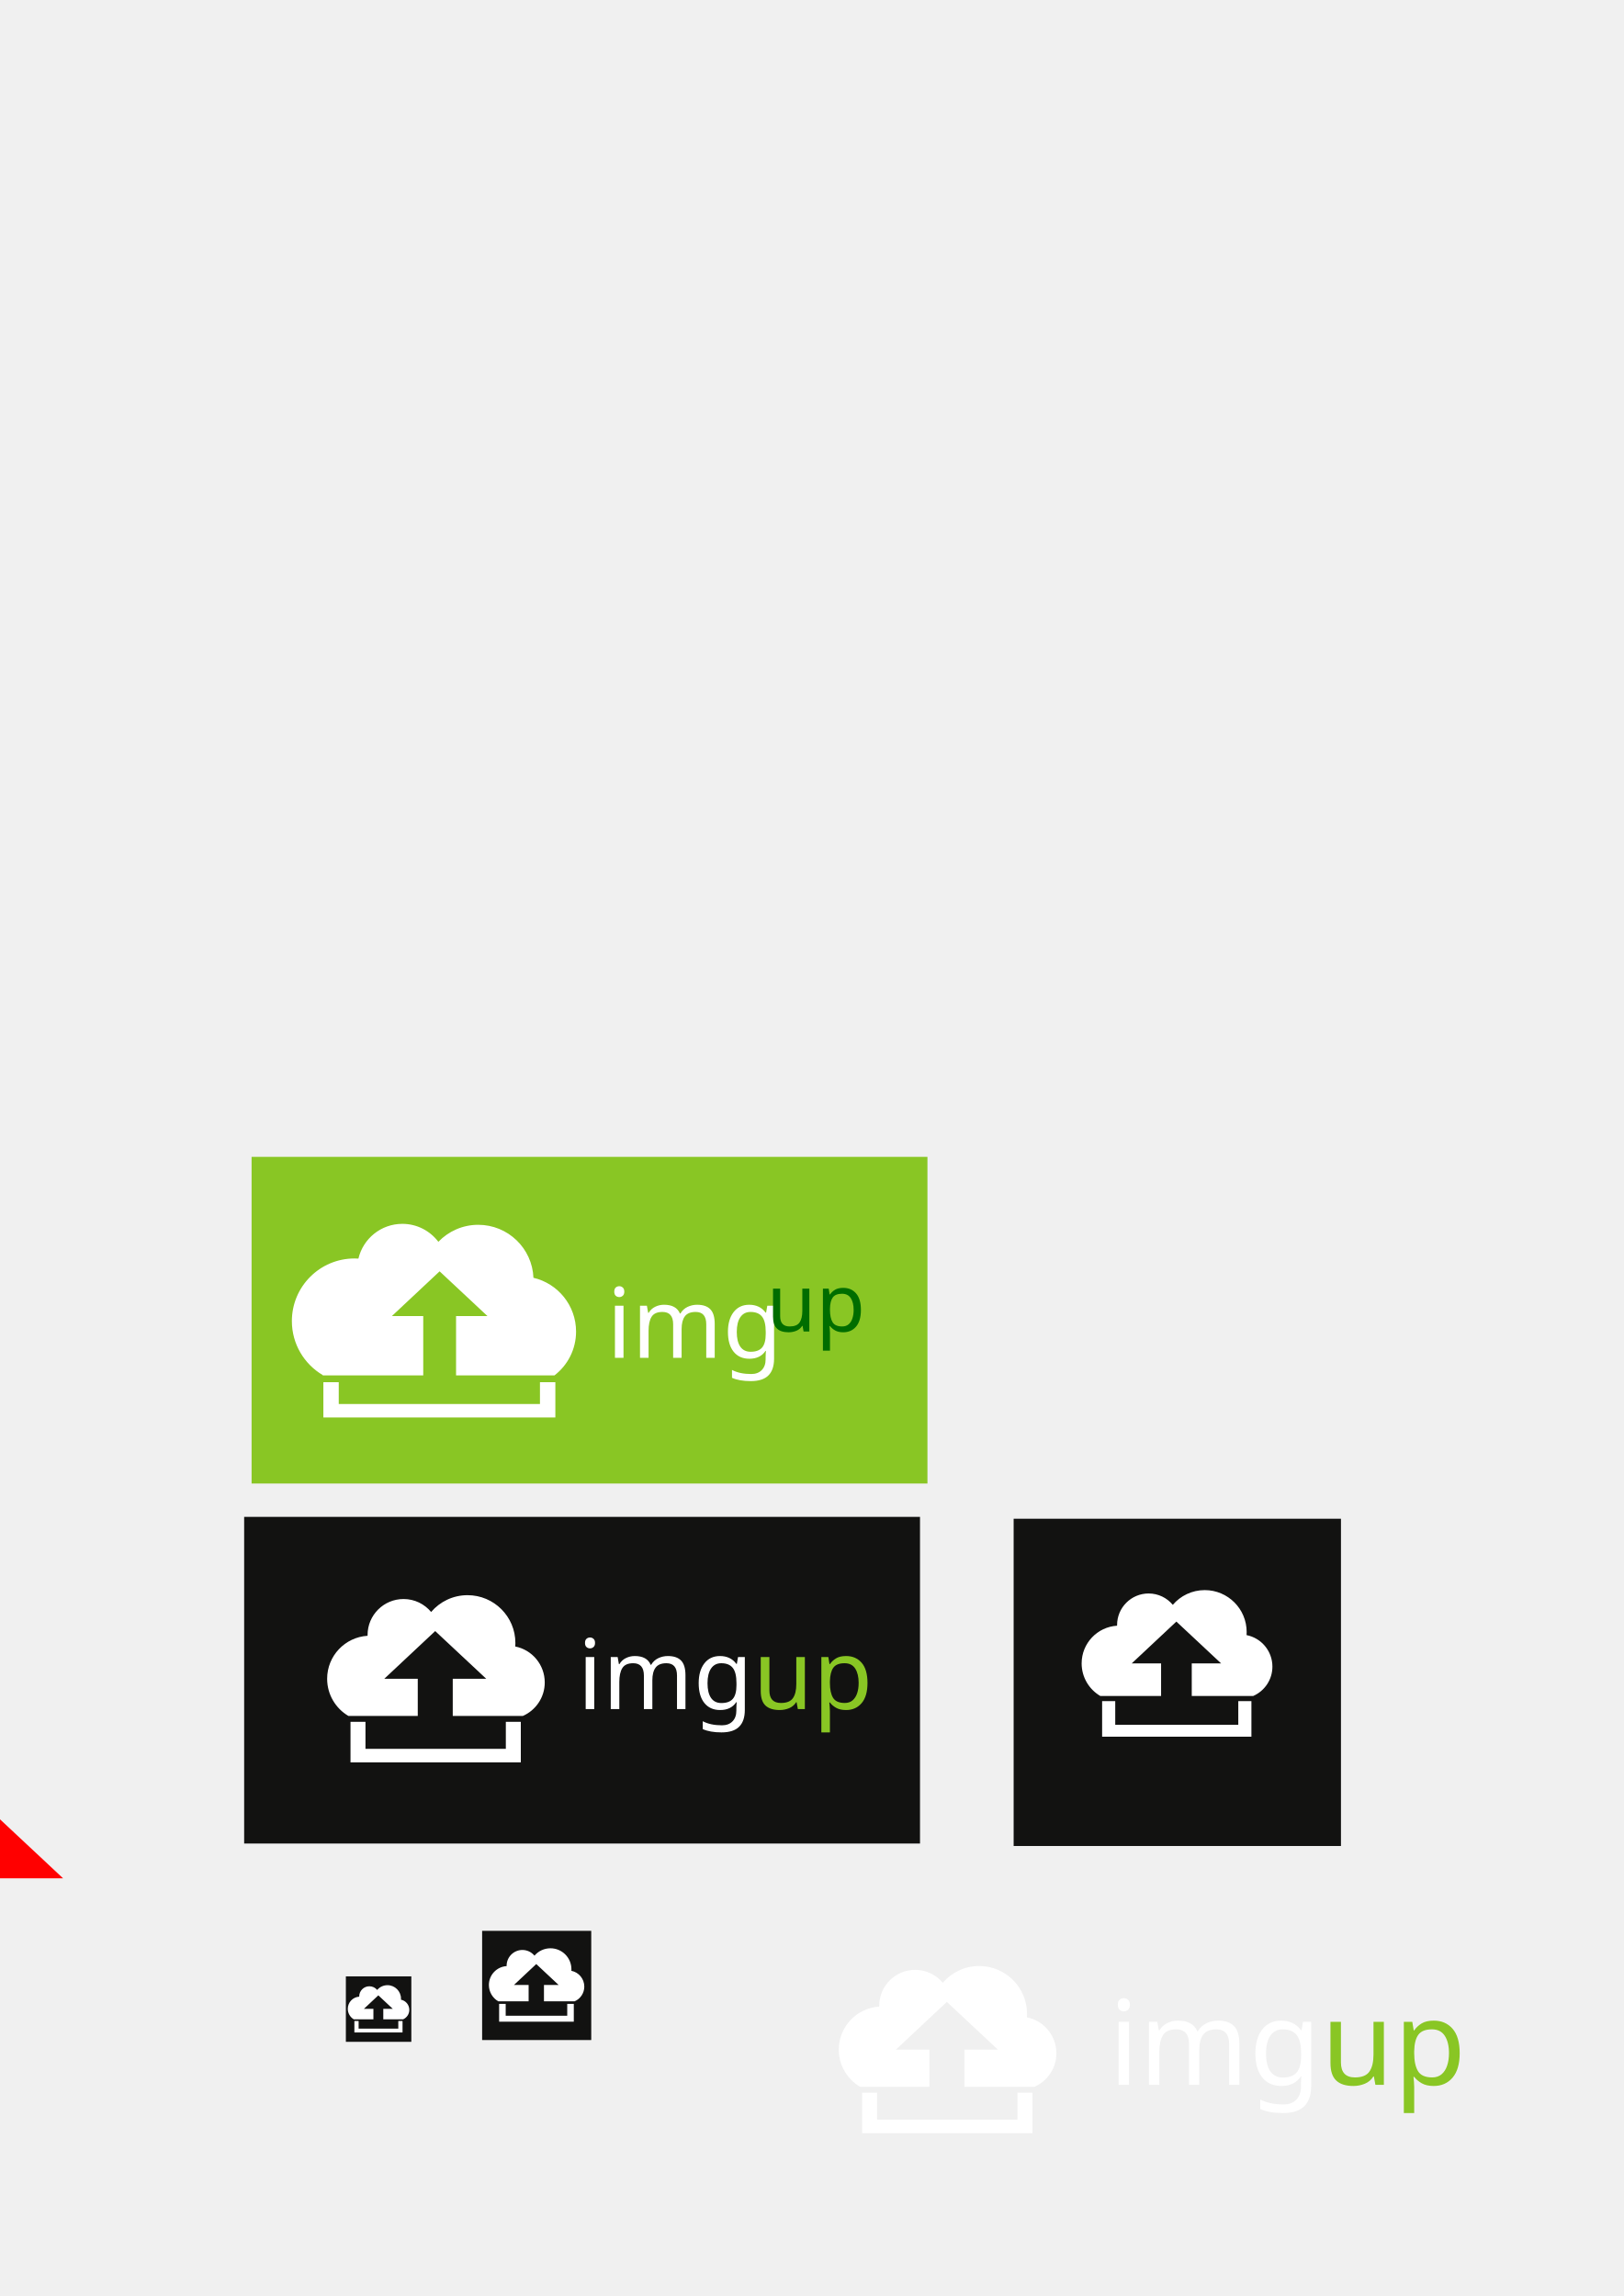
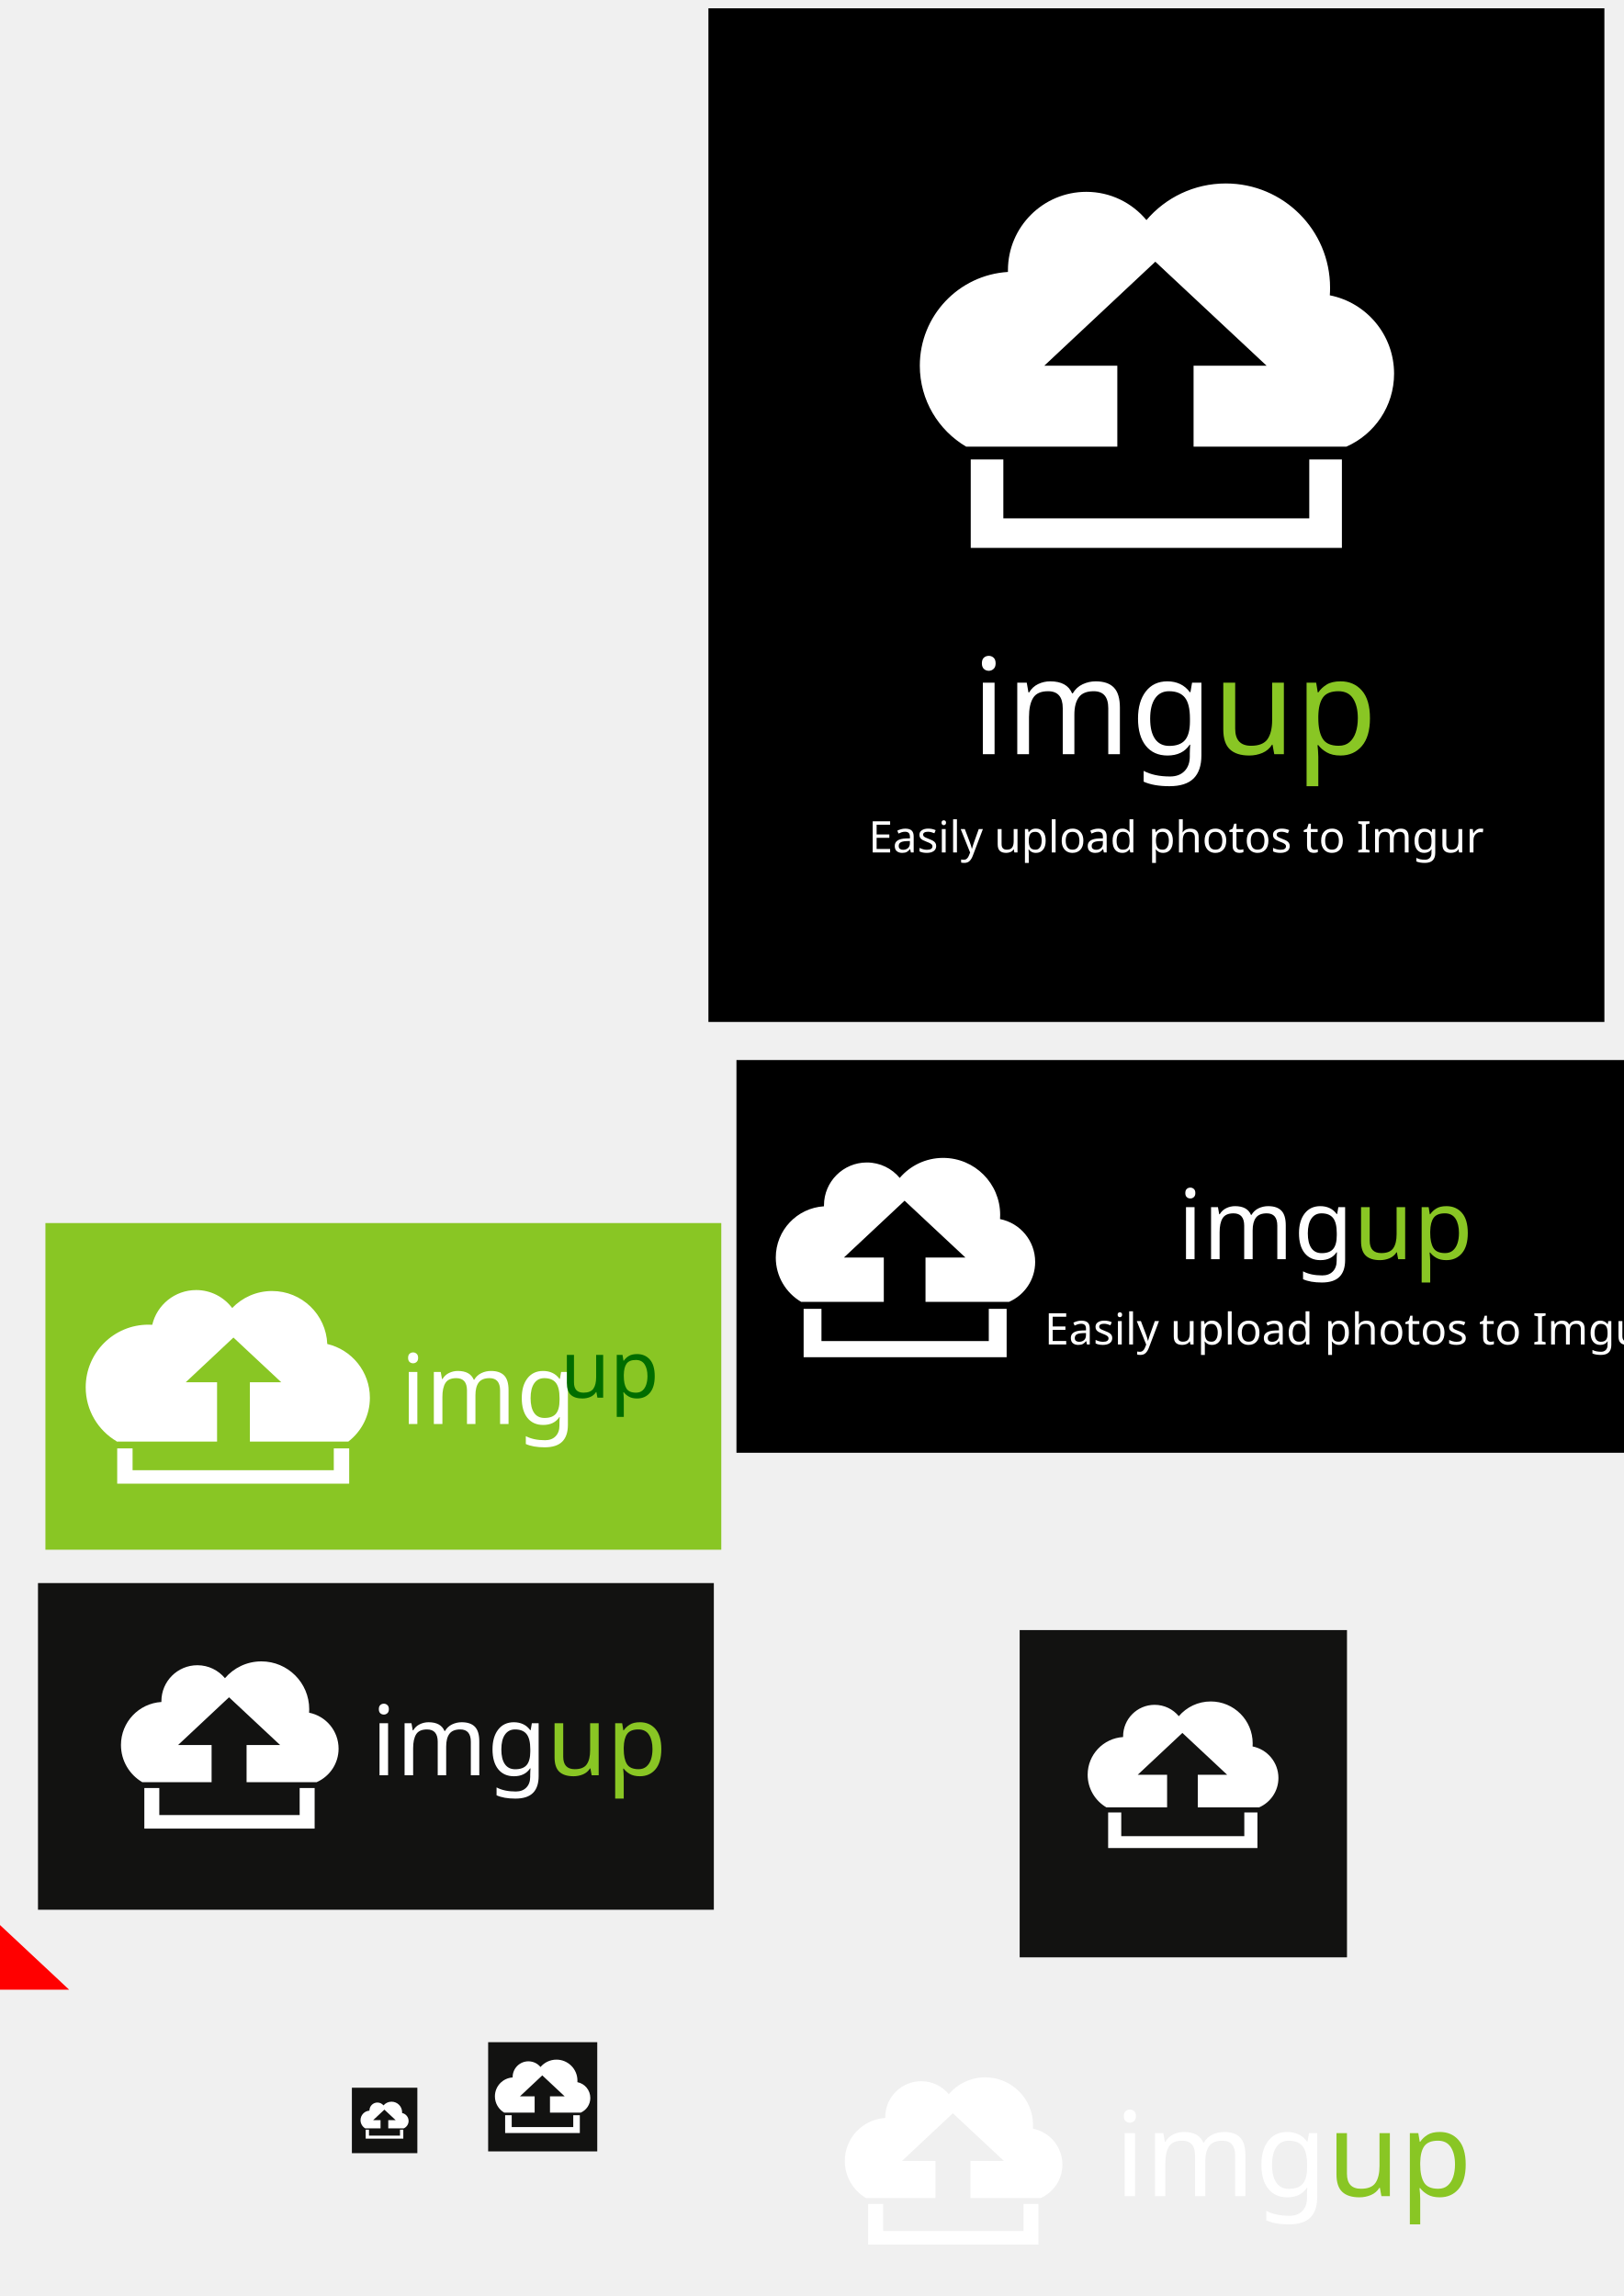
<svg xmlns="http://www.w3.org/2000/svg" width="744.094" height="1052.362" id="svg2" version="1.1">
  <defs id="defs4">
    </defs>
  <g id="layer1">
-     <rect style="fill:#89c624;fill-opacity:1;stroke:#89c624;stroke-width:0.278;stroke-opacity:0" id="rect3757" width="309.722" height="149.722" x="115.297" y="530.241" />
-     <path style="fill:#ffffff;fill-opacity:1;fill-rule:evenodd;stroke:#000000;stroke-width:0.198px;stroke-linecap:butt;stroke-linejoin:miter;stroke-opacity:0" d="m 184.376,560.947 c -9.782,0 -17.977,6.795 -20.123,15.923 -0.593,-0.036 -1.192,-0.056 -1.794,-0.056 -15.852,0 -28.703,12.851 -28.703,28.703 0,10.536 5.679,19.746 14.141,24.738 l 0,0.142 46.061,0 0,-27.181 -14.376,0 21.88,-20.507 21.93,20.507 -14.395,0 0,27.181 45.109,0 c 6.012,-4.629 9.885,-11.899 9.885,-20.074 0,-11.993 -8.334,-22.04 -19.529,-24.658 -0.547,-13.501 -11.666,-24.28 -25.301,-24.28 -7.182,0 -13.665,2.991 -18.274,7.794 -3.773,-5 -9.764,-8.234 -16.511,-8.234 z" id="path2985" />
-     <rect style="fill:#ff0000;fill-opacity:1;stroke:#000000;stroke-width:0.795;stroke-opacity:0" id="rect3798" width="65.384" height="157.348" x="-99.067" y="860.831" />
-     <path style="fill:#ff0000;fill-opacity:1;stroke:#ff0000;stroke-width:1.03px;stroke-linecap:butt;stroke-linejoin:miter;stroke-opacity:0" d="m -161.592,860.919 190.506,0 -95.348,-89.167 z" id="path3812" />
-     <path style="fill:#ffffff;fill-opacity:1;stroke:#000000;stroke-width:0.217;stroke-opacity:0" d="m 148.192,633.523 0,16.167 106.311,0 0,-16.167 -7.054,0 0,9.999 -92.209,0 0,-9.999 -7.048,0 z" id="rect3837" />
-     <text xml:space="preserve" style="font-size:44.516px;font-style:normal;font-variant:normal;font-weight:normal;font-stretch:normal;line-height:125%;letter-spacing:0px;word-spacing:0px;fill:#000000;fill-opacity:1;stroke:none;font-family:Segoe UI Light;-inkscape-font-specification:Segoe UI Light" x="278.032" y="622.34" id="text3846">
-       <tspan id="tspan3848" x="278.032" y="622.34" style="font-style:normal;font-variant:normal;font-weight:300;font-stretch:normal;fill:#ffffff;font-family:Segoe UI Semilight;-inkscape-font-specification:Segoe UI Semilight Light">img</tspan>
+     <rect style="fill:#89c624;fill-opacity:1;stroke:#89c624;stroke-width:0.278;stroke-opacity:0" id="rect3757" width="309.722" height="149.722" x="20.815" y="560.586" />
+     <path style="fill:#ffffff;fill-opacity:1;fill-rule:evenodd;stroke:#000000;stroke-width:0.198px;stroke-linecap:butt;stroke-linejoin:miter;stroke-opacity:0" d="m 89.894,591.292 c -9.782,0 -17.977,6.795 -20.123,15.923 -0.593,-0.036 -1.192,-0.056 -1.794,-0.056 -15.852,0 -28.703,12.851 -28.703,28.703 0,10.536 5.679,19.746 14.141,24.738 l 0,0.142 46.061,0 0,-27.181 -14.376,0 21.88,-20.507 21.93,20.507 -14.395,0 0,27.181 45.109,0 c 6.012,-4.629 9.885,-11.899 9.885,-20.074 0,-11.993 -8.334,-22.04 -19.529,-24.658 -0.547,-13.501 -11.666,-24.28 -25.301,-24.28 -7.182,0 -13.665,2.991 -18.274,7.794 -3.773,-5 -9.764,-8.234 -16.511,-8.234 z" id="path2985" />
+     <rect style="fill:#ff0000;fill-opacity:1;stroke:#000000;stroke-width:0.795;stroke-opacity:0" id="rect3798" width="65.384" height="157.348" x="-96.308" y="911.865" />
+     <path style="fill:#ff0000;fill-opacity:1;stroke:#ff0000;stroke-width:1.03px;stroke-linecap:butt;stroke-linejoin:miter;stroke-opacity:0" d="m -158.834,911.953 190.506,0 -95.348,-89.167 z" id="path3812" />
+     <path style="fill:#ffffff;fill-opacity:1;stroke:#000000;stroke-width:0.217;stroke-opacity:0" d="m 53.71,663.868 0,16.167 106.311,0 0,-16.167 -7.054,0 0,9.999 -92.209,0 0,-9.999 -7.048,0 z" id="rect3837" />
+     <text xml:space="preserve" style="font-size:44.516px;font-style:normal;font-variant:normal;font-weight:normal;font-stretch:normal;line-height:125%;letter-spacing:0px;word-spacing:0px;fill:#000000;fill-opacity:1;stroke:none;font-family:Segoe UI Light;-inkscape-font-specification:Segoe UI Light" x="183.55" y="652.684" id="text3846">
+       <tspan id="tspan3848" x="183.55" y="652.684" style="font-style:normal;font-variant:normal;font-weight:300;font-stretch:normal;fill:#ffffff;font-family:Segoe UI Semilight;-inkscape-font-specification:Segoe UI Semilight Light">img</tspan>
    </text>
-     <text xml:space="preserve" style="font-size:36.64px;font-style:normal;font-weight:normal;line-height:125%;letter-spacing:0px;word-spacing:0px;fill:#006d00;fill-opacity:1;stroke:none;font-family:Sans" x="351.366" y="610.287" id="text3850">
-       <tspan id="tspan3852" x="351.366" y="610.287" style="font-style:normal;font-variant:normal;font-weight:300;font-stretch:normal;fill:#006d00;fill-opacity:1;font-family:Segoe UI Semilight;-inkscape-font-specification:Segoe UI Semilight Light">up</tspan>
+     <text xml:space="preserve" style="font-size:36.64px;font-style:normal;font-weight:normal;line-height:125%;letter-spacing:0px;word-spacing:0px;fill:#006d00;fill-opacity:1;stroke:none;font-family:Sans" x="256.884" y="640.632" id="text3850">
+       <tspan id="tspan3852" x="256.884" y="640.632" style="font-style:normal;font-variant:normal;font-weight:300;font-stretch:normal;fill:#006d00;fill-opacity:1;font-family:Segoe UI Semilight;-inkscape-font-specification:Segoe UI Semilight Light">up</tspan>
    </text>
-     <rect style="fill:#121211;fill-opacity:1;stroke:#89c624;stroke-width:0.278;stroke-opacity:0" id="rect3757-4" width="309.722" height="149.722" x="111.889" y="695.251" />
-     <path style="fill:#ffffff;fill-opacity:1;stroke:#000000;stroke-width:0.159;stroke-opacity:0" d="m 160.627,789.188 0,18.597 78.045,0 0,-18.597 -6.861,0 0,12.387 -64.328,0 0,-12.387 z" id="rect3837-9" />
-     <text xml:space="preserve" style="font-size:44.516px;font-style:normal;font-variant:normal;font-weight:normal;font-stretch:normal;line-height:125%;letter-spacing:0px;word-spacing:0px;fill:#000000;fill-opacity:1;stroke:none;font-family:Segoe UI Light;-inkscape-font-specification:Segoe UI Light" x="264.624" y="783.35" id="text3846-4">
-       <tspan id="tspan3848-8" x="264.624" y="783.35" style="font-style:normal;font-variant:normal;font-weight:300;font-stretch:normal;fill:#ffffff;font-family:Segoe UI Semilight;-inkscape-font-specification:Segoe UI Semilight Light">img<tspan style="fill:#89c624;fill-opacity:1" id="tspan3890">up</tspan>
+     <rect style="fill:#121211;fill-opacity:1;stroke:#89c624;stroke-width:0.278;stroke-opacity:0" id="rect3757-4" width="309.722" height="149.722" x="17.407" y="725.596" />
+     <path style="fill:#ffffff;fill-opacity:1;stroke:#000000;stroke-width:0.159;stroke-opacity:0" d="m 66.145,819.533 0,18.597 78.045,0 0,-18.597 -6.861,0 0,12.387 -64.328,0 0,-12.387 z" id="rect3837-9" />
+     <text xml:space="preserve" style="font-size:44.516px;font-style:normal;font-variant:normal;font-weight:normal;font-stretch:normal;line-height:125%;letter-spacing:0px;word-spacing:0px;fill:#000000;fill-opacity:1;stroke:none;font-family:Segoe UI Light;-inkscape-font-specification:Segoe UI Light" x="170.142" y="813.695" id="text3846-4">
+       <tspan id="tspan3848-8" x="170.142" y="813.695" style="font-style:normal;font-variant:normal;font-weight:300;font-stretch:normal;fill:#ffffff;font-family:Segoe UI Semilight;-inkscape-font-specification:Segoe UI Semilight Light">img<tspan style="fill:#89c624;fill-opacity:1" id="tspan3890">up</tspan>
      </tspan>
    </text>
    <flowRoot xml:space="preserve" id="flowRoot3892" style="fill:black;stroke:none;stroke-opacity:1;stroke-width:1px;stroke-linejoin:miter;stroke-linecap:butt;fill-opacity:1;font-family:Sans;font-style:normal;font-weight:normal;font-size:40px;line-height:125%;letter-spacing:0px;word-spacing:0px">
      <flowRegion id="flowRegion3894">
        <rect id="rect3896" width="280.368" height="111.016" x="193.394" y="765.277" />
      </flowRegion>
      <flowPara id="flowPara3898" />
    </flowRoot>
-     <path style="fill:#ffffff;fill-opacity:1;stroke:#89c624;stroke-width:0.85;stroke-opacity:0" d="m 214.264,731.144 c -6.684,0 -12.67,2.984 -16.691,7.701 -3.021,-3.627 -7.554,-5.94 -12.643,-5.94 -9.095,0 -16.48,7.385 -16.48,16.48 0,0.124 -0.003,0.244 0,0.368 -10.341,0.635 -18.531,9.212 -18.531,19.713 0,7.258 3.92,13.596 9.752,17.032 l 20.029,0 11.749,0 0,-17.032 -15.35,0 23.341,-21.869 23.393,21.869 -15.35,0 0,17.032 18.662,0 12.932,0 0.526,0 c 5.906,-2.597 10.041,-8.484 10.041,-15.35 0,-8.153 -5.803,-14.962 -13.51,-16.48 0.038,-0.531 0.052,-1.063 0.052,-1.603 0,-12.108 -9.814,-21.921 -21.921,-21.921 z" id="path3904" />
-     <path style="fill:none;stroke:none;stroke-width:1px;stroke-linecap:butt;stroke-linejoin:miter;stroke-opacity:1" d="m 192.5,745.862 -25.875,21 -8,31.875 80.5,-1 -18.25,-52.625 z" id="path3920" />
+     <path style="fill:#ffffff;fill-opacity:1;stroke:#89c624;stroke-width:0.85;stroke-opacity:0" d="m 119.782,761.489 c -6.684,0 -12.67,2.984 -16.691,7.701 -3.021,-3.627 -7.554,-5.94 -12.643,-5.94 -9.095,0 -16.48,7.385 -16.48,16.48 0,0.124 -0.003,0.244 0,0.368 -10.341,0.635 -18.531,9.212 -18.531,19.713 0,7.258 3.92,13.596 9.752,17.032 l 20.029,0 11.749,0 0,-17.032 -15.35,0 23.341,-21.869 23.393,21.869 -15.35,0 0,17.032 18.662,0 12.932,0 0.526,0 c 5.906,-2.597 10.041,-8.484 10.041,-15.35 0,-8.153 -5.803,-14.962 -13.51,-16.48 0.038,-0.531 0.052,-1.063 0.052,-1.603 0,-12.108 -9.814,-21.921 -21.921,-21.921 z" id="path3904" />
+     <path style="fill:none;stroke:none" d="m 98.018,776.207 -25.875,21 -8,31.875 80.5,-1 -18.25,-52.625 z" id="path3920" />
    <g id="g3942" transform="matrix(0.2916572,0,0,0.2916572,138.4075,559.1912)" />
-     <rect style="fill:#121211;fill-opacity:1;stroke:none" id="rect3950" width="30" height="30" x="158.5" y="905.862" />
-     <path style="fill:#ffffff;fill-opacity:1;stroke:#000000;stroke-width:0.045;stroke-opacity:0" d="m 162.404,926.312 0,5.258 22.065,0 0,-5.258 -1.94,0 0,3.502 -18.187,0 0,-3.502 z" id="rect3837-9-2" />
-     <path style="fill:#ffffff;fill-opacity:1;stroke:#89c624;stroke-width:0.24;stroke-opacity:0" d="m 177.569,909.902 c -1.89,0 -3.582,0.844 -4.719,2.177 -0.854,-1.025 -2.136,-1.679 -3.574,-1.679 -2.571,0 -4.659,2.088 -4.659,4.659 0,0.035 -8.5e-4,0.069 0,0.104 -2.924,0.18 -5.239,2.605 -5.239,5.573 0,2.052 1.108,3.844 2.757,4.815 l 5.663,0 3.322,0 0,-4.815 -4.34,0 6.599,-6.183 6.614,6.183 -4.34,0 0,4.815 5.276,0 3.656,0 0.149,0 c 1.67,-0.734 2.839,-2.399 2.839,-4.34 0,-2.305 -1.641,-4.23 -3.82,-4.659 0.01,-0.15 0.015,-0.301 0.015,-0.453 0,-3.423 -2.775,-6.198 -6.198,-6.198 z" id="path3904-9" />
-     <rect style="fill:#121211;fill-opacity:1;stroke:none" id="rect3950-1" width="150.001" height="150" x="464.523" y="696.106" />
-     <path style="fill:#ffffff;fill-opacity:1;stroke:#000000;stroke-width:0.139;stroke-opacity:0" d="m 505.07,779.703 0,16.303 68.417,0 0,-16.303 -6.015,0 0,10.859 -56.392,0 0,-10.859 z" id="rect3837-9-2-3" />
-     <path style="fill:#ffffff;fill-opacity:1;stroke:#89c624;stroke-width:0.745;stroke-opacity:0" d="m 552.09,728.82 c -5.86,0 -11.106,2.616 -14.632,6.751 -2.648,-3.179 -6.622,-5.207 -11.083,-5.207 -7.973,0 -14.447,6.474 -14.447,14.447 0,0.109 -0.003,0.214 0,0.323 -9.066,0.557 -16.244,8.076 -16.244,17.281 0,6.363 3.437,11.919 8.549,14.931 l 17.558,0 10.3,0 0,-14.931 -13.456,0 20.461,-19.171 20.507,19.171 -13.456,0 0,14.931 16.36,0 11.337,0 0.461,0 c 5.178,-2.276 8.802,-7.438 8.802,-13.456 0,-7.147 -5.087,-13.116 -11.843,-14.447 0.032,-0.465 0.046,-0.932 0.046,-1.406 0,-10.614 -8.603,-19.217 -19.217,-19.217 z" id="path3904-9-5" />
-     <rect style="fill:#121211;fill-opacity:1;stroke:none" id="rect3950-9" width="50" height="50.054" x="220.947" y="884.992" />
-     <path style="fill:#ffffff;fill-opacity:1;stroke:#000000;stroke-width:0.07;stroke-opacity:0" d="m 228.736,918.467 0,8.163 34.22,0 0,-8.163 -3.008,0 0,5.437 -28.205,0 0,-5.437 z" id="rect3837-9-2-8" />
-     <path style="fill:#ffffff;fill-opacity:1;stroke:#89c624;stroke-width:0.373;stroke-opacity:0" d="m 252.253,892.989 c -2.931,0 -5.555,1.31 -7.318,3.38 -1.324,-1.592 -3.312,-2.607 -5.543,-2.607 -3.988,0 -7.226,3.242 -7.226,7.234 0,0.055 -0.001,0.107 0,0.162 -4.534,0.279 -8.125,4.044 -8.125,8.653 0,3.186 1.719,5.968 4.276,7.476 l 8.782,0 5.152,0 0,-7.476 -6.73,0 10.234,-9.599 10.257,9.599 -6.73,0 0,7.476 8.182,0 5.67,0 0.231,0 c 2.59,-1.14 4.402,-3.724 4.402,-6.738 0,-3.579 -2.544,-6.567 -5.924,-7.234 0.016,-0.233 0.023,-0.467 0.023,-0.704 0,-5.314 -4.303,-9.622 -9.611,-9.622 z" id="path3904-9-4" />
-     <path style="fill:#ffffff;fill-opacity:1;stroke:#000000;stroke-width:0.159;stroke-opacity:0" d="m 395.097,959.156 0,18.597 78.045,0 0,-18.597 -6.861,0 0,12.387 -64.328,0 0,-12.387 z" id="rect3837-9-9" />
-     <text xml:space="preserve" style="font-size:53.875px;font-style:normal;font-variant:normal;font-weight:normal;font-stretch:normal;line-height:125%;letter-spacing:0px;word-spacing:0px;fill:#000000;fill-opacity:1;stroke:none;font-family:Segoe UI Light;-inkscape-font-specification:Segoe UI Light" x="508.054" y="955.565" id="text3846-4-7">
-       <tspan id="tspan3848-8-3" x="508.054" y="955.565" style="font-style:normal;font-variant:normal;font-weight:300;font-stretch:normal;fill:#ffffff;font-family:Segoe UI Semilight;-inkscape-font-specification:Segoe UI Semilight Light">img<tspan style="fill:#89c624;fill-opacity:1" id="tspan3890-7">up</tspan>
+     <rect style="fill:#121211;fill-opacity:1;stroke:none" id="rect3950" width="30" height="30" x="161.259" y="956.896" />
+     <path style="fill:#ffffff;fill-opacity:1;stroke:#000000;stroke-width:0.035;stroke-opacity:0" d="m 167.583,976.122 0,4.108 17.24,0 0,-4.108 -1.516,0 0,2.736 -14.21,0 0,-2.736 z" id="rect3837-9-2" />
+     <path style="fill:#ffffff;fill-opacity:1;stroke:#89c624;stroke-width:0.188;stroke-opacity:0" d="m 179.432,963.3 c -1.477,0 -2.799,0.659 -3.687,1.701 -0.667,-0.801 -1.669,-1.312 -2.793,-1.312 -2.009,0 -3.641,1.631 -3.641,3.641 0,0.027 -6.6e-4,0.054 0,0.081 -2.284,0.14 -4.093,2.035 -4.093,4.355 0,1.603 0.866,3.003 2.154,3.762 l 4.424,0 2.595,0 0,-3.762 -3.391,0 5.156,-4.831 5.168,4.831 -3.391,0 0,3.762 4.122,0 2.857,0 0.116,0 c 1.305,-0.574 2.218,-1.874 2.218,-3.391 0,-1.801 -1.282,-3.305 -2.984,-3.641 0.008,-0.117 0.012,-0.235 0.012,-0.354 0,-2.675 -2.168,-4.842 -4.842,-4.842 z" id="path3904-9" />
+     <rect style="fill:#121211;fill-opacity:1;stroke:none" id="rect3950-1" width="150.001" height="150" x="467.282" y="747.14" />
+     <path style="fill:#ffffff;fill-opacity:1;stroke:#000000;stroke-width:0.139;stroke-opacity:0" d="m 507.828,830.737 0,16.303 68.417,0 0,-16.303 -6.015,0 0,10.859 -56.392,0 0,-10.859 z" id="rect3837-9-2-3" />
+     <path style="fill:#ffffff;fill-opacity:1;stroke:#89c624;stroke-width:0.745;stroke-opacity:0" d="m 554.848,779.854 c -5.86,0 -11.106,2.616 -14.632,6.751 -2.648,-3.179 -6.622,-5.207 -11.083,-5.207 -7.973,0 -14.447,6.474 -14.447,14.447 0,0.109 -0.003,0.214 0,0.323 -9.066,0.557 -16.244,8.076 -16.244,17.281 0,6.363 3.437,11.919 8.549,14.931 l 17.558,0 10.3,0 0,-14.931 -13.456,0 20.461,-19.171 20.507,19.171 -13.456,0 0,14.931 16.36,0 11.337,0 0.461,0 c 5.178,-2.276 8.802,-7.438 8.802,-13.456 0,-7.147 -5.087,-13.116 -11.843,-14.447 0.032,-0.465 0.046,-0.932 0.046,-1.406 0,-10.614 -8.603,-19.217 -19.217,-19.217 z" id="path3904-9-5" />
+     <rect style="fill:#121211;fill-opacity:1;stroke:none" id="rect3950-9" width="50" height="50.054" x="223.705" y="936.026" />
+     <path style="fill:#ffffff;fill-opacity:1;stroke:#000000;stroke-width:0.07;stroke-opacity:0" d="m 231.494,969.501 0,8.163 34.22,0 0,-8.163 -3.008,0 0,5.437 -28.205,0 0,-5.437 z" id="rect3837-9-2-8" />
+     <path style="fill:#ffffff;fill-opacity:1;stroke:#89c624;stroke-width:0.373;stroke-opacity:0" d="m 255.012,944.024 c -2.931,0 -5.555,1.31 -7.318,3.38 -1.324,-1.592 -3.312,-2.607 -5.543,-2.607 -3.988,0 -7.226,3.242 -7.226,7.234 0,0.055 -0.001,0.107 0,0.162 -4.534,0.279 -8.125,4.044 -8.125,8.653 0,3.186 1.719,5.968 4.276,7.476 l 8.782,0 5.152,0 0,-7.476 -6.73,0 10.234,-9.599 10.257,9.599 -6.73,0 0,7.476 8.182,0 5.67,0 0.231,0 c 2.59,-1.14 4.402,-3.724 4.402,-6.738 0,-3.579 -2.544,-6.567 -5.924,-7.234 0.016,-0.233 0.023,-0.467 0.023,-0.704 0,-5.314 -4.303,-9.622 -9.611,-9.622 z" id="path3904-9-4" />
+     <path style="fill:#ffffff;fill-opacity:1;stroke:#000000;stroke-width:0.159;stroke-opacity:0" d="m 397.856,1010.19 0,18.597 78.045,0 0,-18.597 -6.861,0 0,12.387 -64.328,0 0,-12.387 z" id="rect3837-9-9" />
+     <text xml:space="preserve" style="font-size:53.875px;font-style:normal;font-variant:normal;font-weight:normal;font-stretch:normal;line-height:125%;letter-spacing:0px;word-spacing:0px;fill:#000000;fill-opacity:1;stroke:none;font-family:Segoe UI Light;-inkscape-font-specification:Segoe UI Light" x="510.813" y="1006.6" id="text3846-4-7">
+       <tspan id="tspan3848-8-3" x="510.813" y="1006.6" style="font-style:normal;font-variant:normal;font-weight:300;font-stretch:normal;fill:#ffffff;font-family:Segoe UI Semilight;-inkscape-font-specification:Segoe UI Semilight Light">img<tspan style="fill:#89c624;fill-opacity:1" id="tspan3890-7">up</tspan>
      </tspan>
    </text>
-     <path style="fill:#ffffff;fill-opacity:1;stroke:#89c624;stroke-width:0.85;stroke-opacity:0" d="m 448.734,901.112 c -6.684,0 -12.67,2.984 -16.691,7.701 -3.021,-3.627 -7.554,-5.94 -12.643,-5.94 -9.095,0 -16.48,7.385 -16.48,16.48 0,0.124 -0.003,0.244 0,0.368 -10.341,0.635 -18.531,9.212 -18.531,19.713 0,7.258 3.92,13.596 9.752,17.032 l 20.029,0 11.749,0 0,-17.032 -15.35,0 23.341,-21.869 23.393,21.869 -15.35,0 0,17.032 18.662,0 12.932,0 0.526,0 c 5.906,-2.597 10.041,-8.484 10.041,-15.35 0,-8.153 -5.803,-14.962 -13.51,-16.48 0.038,-0.531 0.052,-1.063 0.052,-1.603 0,-12.108 -9.814,-21.921 -21.921,-21.921 z" id="path3904-2" />
+     <path style="fill:#ffffff;fill-opacity:1;stroke:#89c624;stroke-width:0.85;stroke-opacity:0" d="m 451.493,952.146 c -6.684,0 -12.67,2.984 -16.691,7.701 -3.021,-3.627 -7.554,-5.94 -12.643,-5.94 -9.095,0 -16.48,7.385 -16.48,16.48 0,0.124 -0.003,0.244 0,0.368 -10.341,0.635 -18.531,9.212 -18.531,19.713 0,7.258 3.92,13.596 9.752,17.032 l 20.029,0 11.749,0 0,-17.032 -15.35,0 23.341,-21.869 23.393,21.869 -15.35,0 0,17.032 18.662,0 12.932,0 0.526,0 c 5.906,-2.597 10.041,-8.484 10.041,-15.35 0,-8.153 -5.803,-14.962 -13.51,-16.48 0.038,-0.531 0.052,-1.063 0.052,-1.603 0,-12.108 -9.814,-21.921 -21.921,-21.921 z" id="path3904-2" />
+     <rect style="fill:#000000;fill-opacity:1;stroke:none;stroke-width:3.401;stroke-opacity:1" id="rect3018" width="410.599" height="464.599" x="324.647" y="3.808" />
+     <path id="path3041" d="m 444.858,210.59 0,40.532 170.095,0 0,-40.532 -14.953,0 0,26.998 -140.2,0 0,-26.998 z" style="fill:#ffffff;fill-opacity:1;stroke:#000000;stroke-width:0.347;stroke-opacity:0" />
+     <path id="path3043" d="m 561.757,84.087 c -14.568,0 -27.612,6.503 -36.376,16.785 -6.584,-7.904 -16.463,-12.946 -27.554,-12.946 -19.822,0 -35.918,16.096 -35.918,35.918 0,0.271 -0.007,0.533 0,0.802 -22.538,1.385 -40.386,20.078 -40.386,42.964 0,15.818 8.544,29.633 21.253,37.121 l 43.651,0 25.607,0 0,-37.121 -33.455,0 50.869,-47.661 50.984,47.661 -33.455,0 0,37.121 40.673,0 28.184,0 1.146,0 c 12.872,-5.66 21.883,-18.491 21.883,-33.455 0,-17.768 -12.647,-32.609 -29.445,-35.918 0.084,-1.156 0.114,-2.317 0.114,-3.494 0,-26.388 -21.388,-47.776 -47.776,-47.776 z" style="fill:#ffffff;fill-opacity:1;stroke:#89c624;stroke-width:1.852;stroke-opacity:0" />
+     <text xml:space="preserve" style="font-size:61.154px;font-style:normal;font-variant:normal;font-weight:normal;font-stretch:normal;line-height:125%;letter-spacing:0px;word-spacing:0px;fill:#000000;fill-opacity:1;stroke:none;font-family:Segoe UI Light;-inkscape-font-specification:Segoe UI Light" x="445.203" y="345.679" id="text3846-4-4">
+       <tspan id="tspan3848-8-0" x="445.203" y="345.679" style="font-style:normal;font-variant:normal;font-weight:300;font-stretch:normal;fill:#ffffff;font-family:Segoe UI Semilight;-inkscape-font-specification:Segoe UI Semilight Light">img<tspan style="fill:#89c624;fill-opacity:1" id="tspan3890-9">up</tspan>
+       </tspan>
+     </text>
+     <text xml:space="preserve" style="font-size:40px;font-style:normal;font-weight:normal;line-height:125%;letter-spacing:0px;word-spacing:0px;fill:#ffffff;fill-opacity:1;stroke:none;font-family:Sans" x="397.997" y="390.712" id="text3837">
+       <tspan id="tspan3839" x="397.997" y="390.712" style="font-size:20px;font-style:normal;font-variant:normal;font-weight:300;font-stretch:normal;font-family:Segoe UI Semilight;-inkscape-font-specification:Segoe UI Semilight Light">Easily upload photos to Imgur</tspan>
+     </text>
+     <rect style="fill:#000000;fill-opacity:1;stroke:none" id="rect3018-4" width="414" height="180" x="337.498" y="485.865" />
+     <path id="path3874" d="m 368.28,599.906 0,22.168 93.03,0 0,-22.168 -8.178,0 0,14.766 -76.679,0 0,-14.766 z" style="fill:#ffffff;fill-opacity:1;stroke:#000000;stroke-width:0.19;stroke-opacity:0" />
+     <text id="text3876" y="577.145" x="539.725" style="font-size:44.516px;font-style:normal;font-variant:normal;font-weight:normal;font-stretch:normal;line-height:125%;letter-spacing:0px;word-spacing:0px;fill:#000000;fill-opacity:1;stroke:none;font-family:Segoe UI Light;-inkscape-font-specification:Segoe UI Light" xml:space="preserve">
+       <tspan style="font-style:normal;font-variant:normal;font-weight:300;font-stretch:normal;fill:#ffffff;font-family:Segoe UI Semilight;-inkscape-font-specification:Segoe UI Semilight Light" y="577.145" x="539.725" id="tspan3878">img<tspan id="tspan3880" style="fill:#89c624;fill-opacity:1">up</tspan>
+       </tspan>
+     </text>
+     <path id="path3882" d="m 432.216,530.718 c -7.968,0 -15.102,3.557 -19.895,9.18 -3.601,-4.323 -9.004,-7.081 -15.07,-7.081 -10.841,0 -19.645,8.803 -19.645,19.645 0,0.148 -0.004,0.291 0,0.439 -12.327,0.757 -22.088,10.981 -22.088,23.498 0,8.651 4.673,16.207 11.624,20.303 l 23.874,0 14.005,0 0,-20.303 -18.297,0 27.822,-26.067 27.885,26.067 -18.297,0 0,20.303 22.245,0 15.415,0 0.627,0 c 7.04,-3.095 11.968,-10.113 11.968,-18.297 0,-9.718 -6.917,-17.835 -16.104,-19.645 0.046,-0.632 0.063,-1.267 0.063,-1.911 0,-14.432 -11.698,-26.13 -26.13,-26.13 z" style="fill:#ffffff;fill-opacity:1;stroke:#89c624;stroke-width:1.013;stroke-opacity:0" />
+     <text id="text3905" y="616.227" x="478.686" style="font-size:40px;font-style:normal;font-weight:normal;line-height:125%;letter-spacing:0px;word-spacing:0px;fill:#ffffff;fill-opacity:1;stroke:none;font-family:Sans" xml:space="preserve">
+       <tspan style="font-size:20px;font-style:normal;font-variant:normal;font-weight:300;font-stretch:normal;font-family:Segoe UI Semilight;-inkscape-font-specification:Segoe UI Semilight Light" y="616.227" x="478.686" id="tspan3907">Easily upload photos to Imgur</tspan>
+     </text>
  </g>
</svg>
